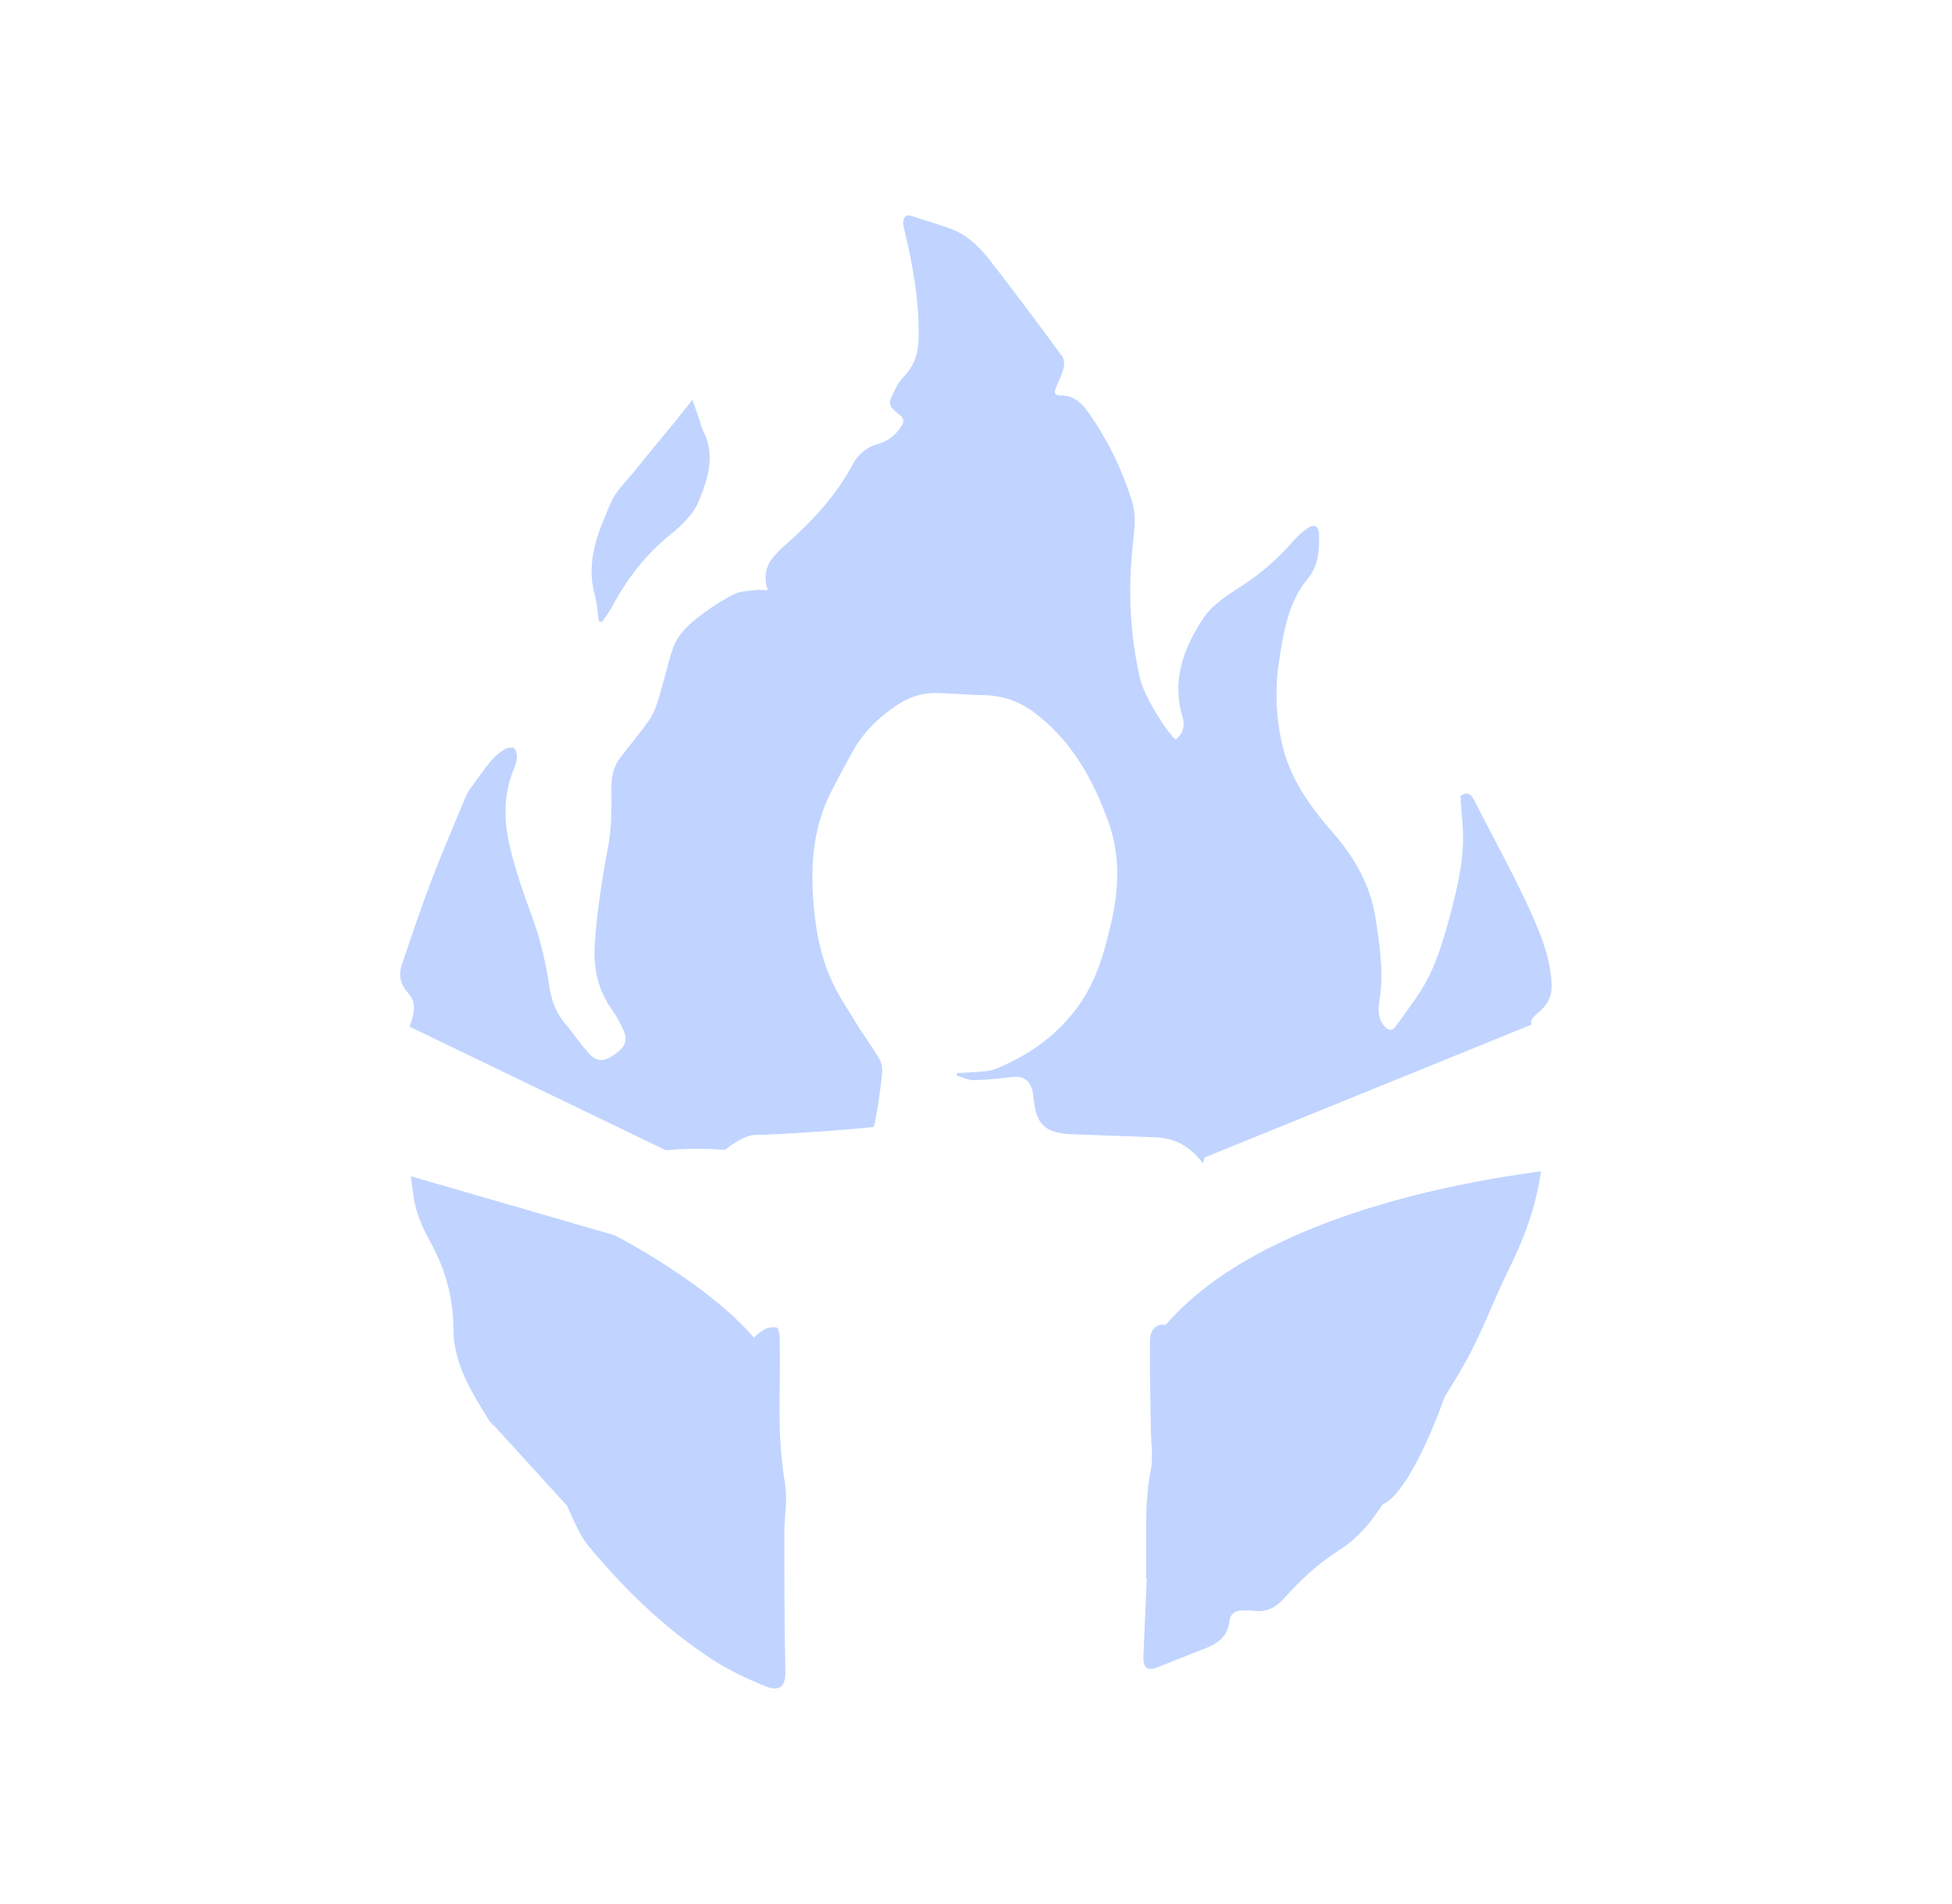
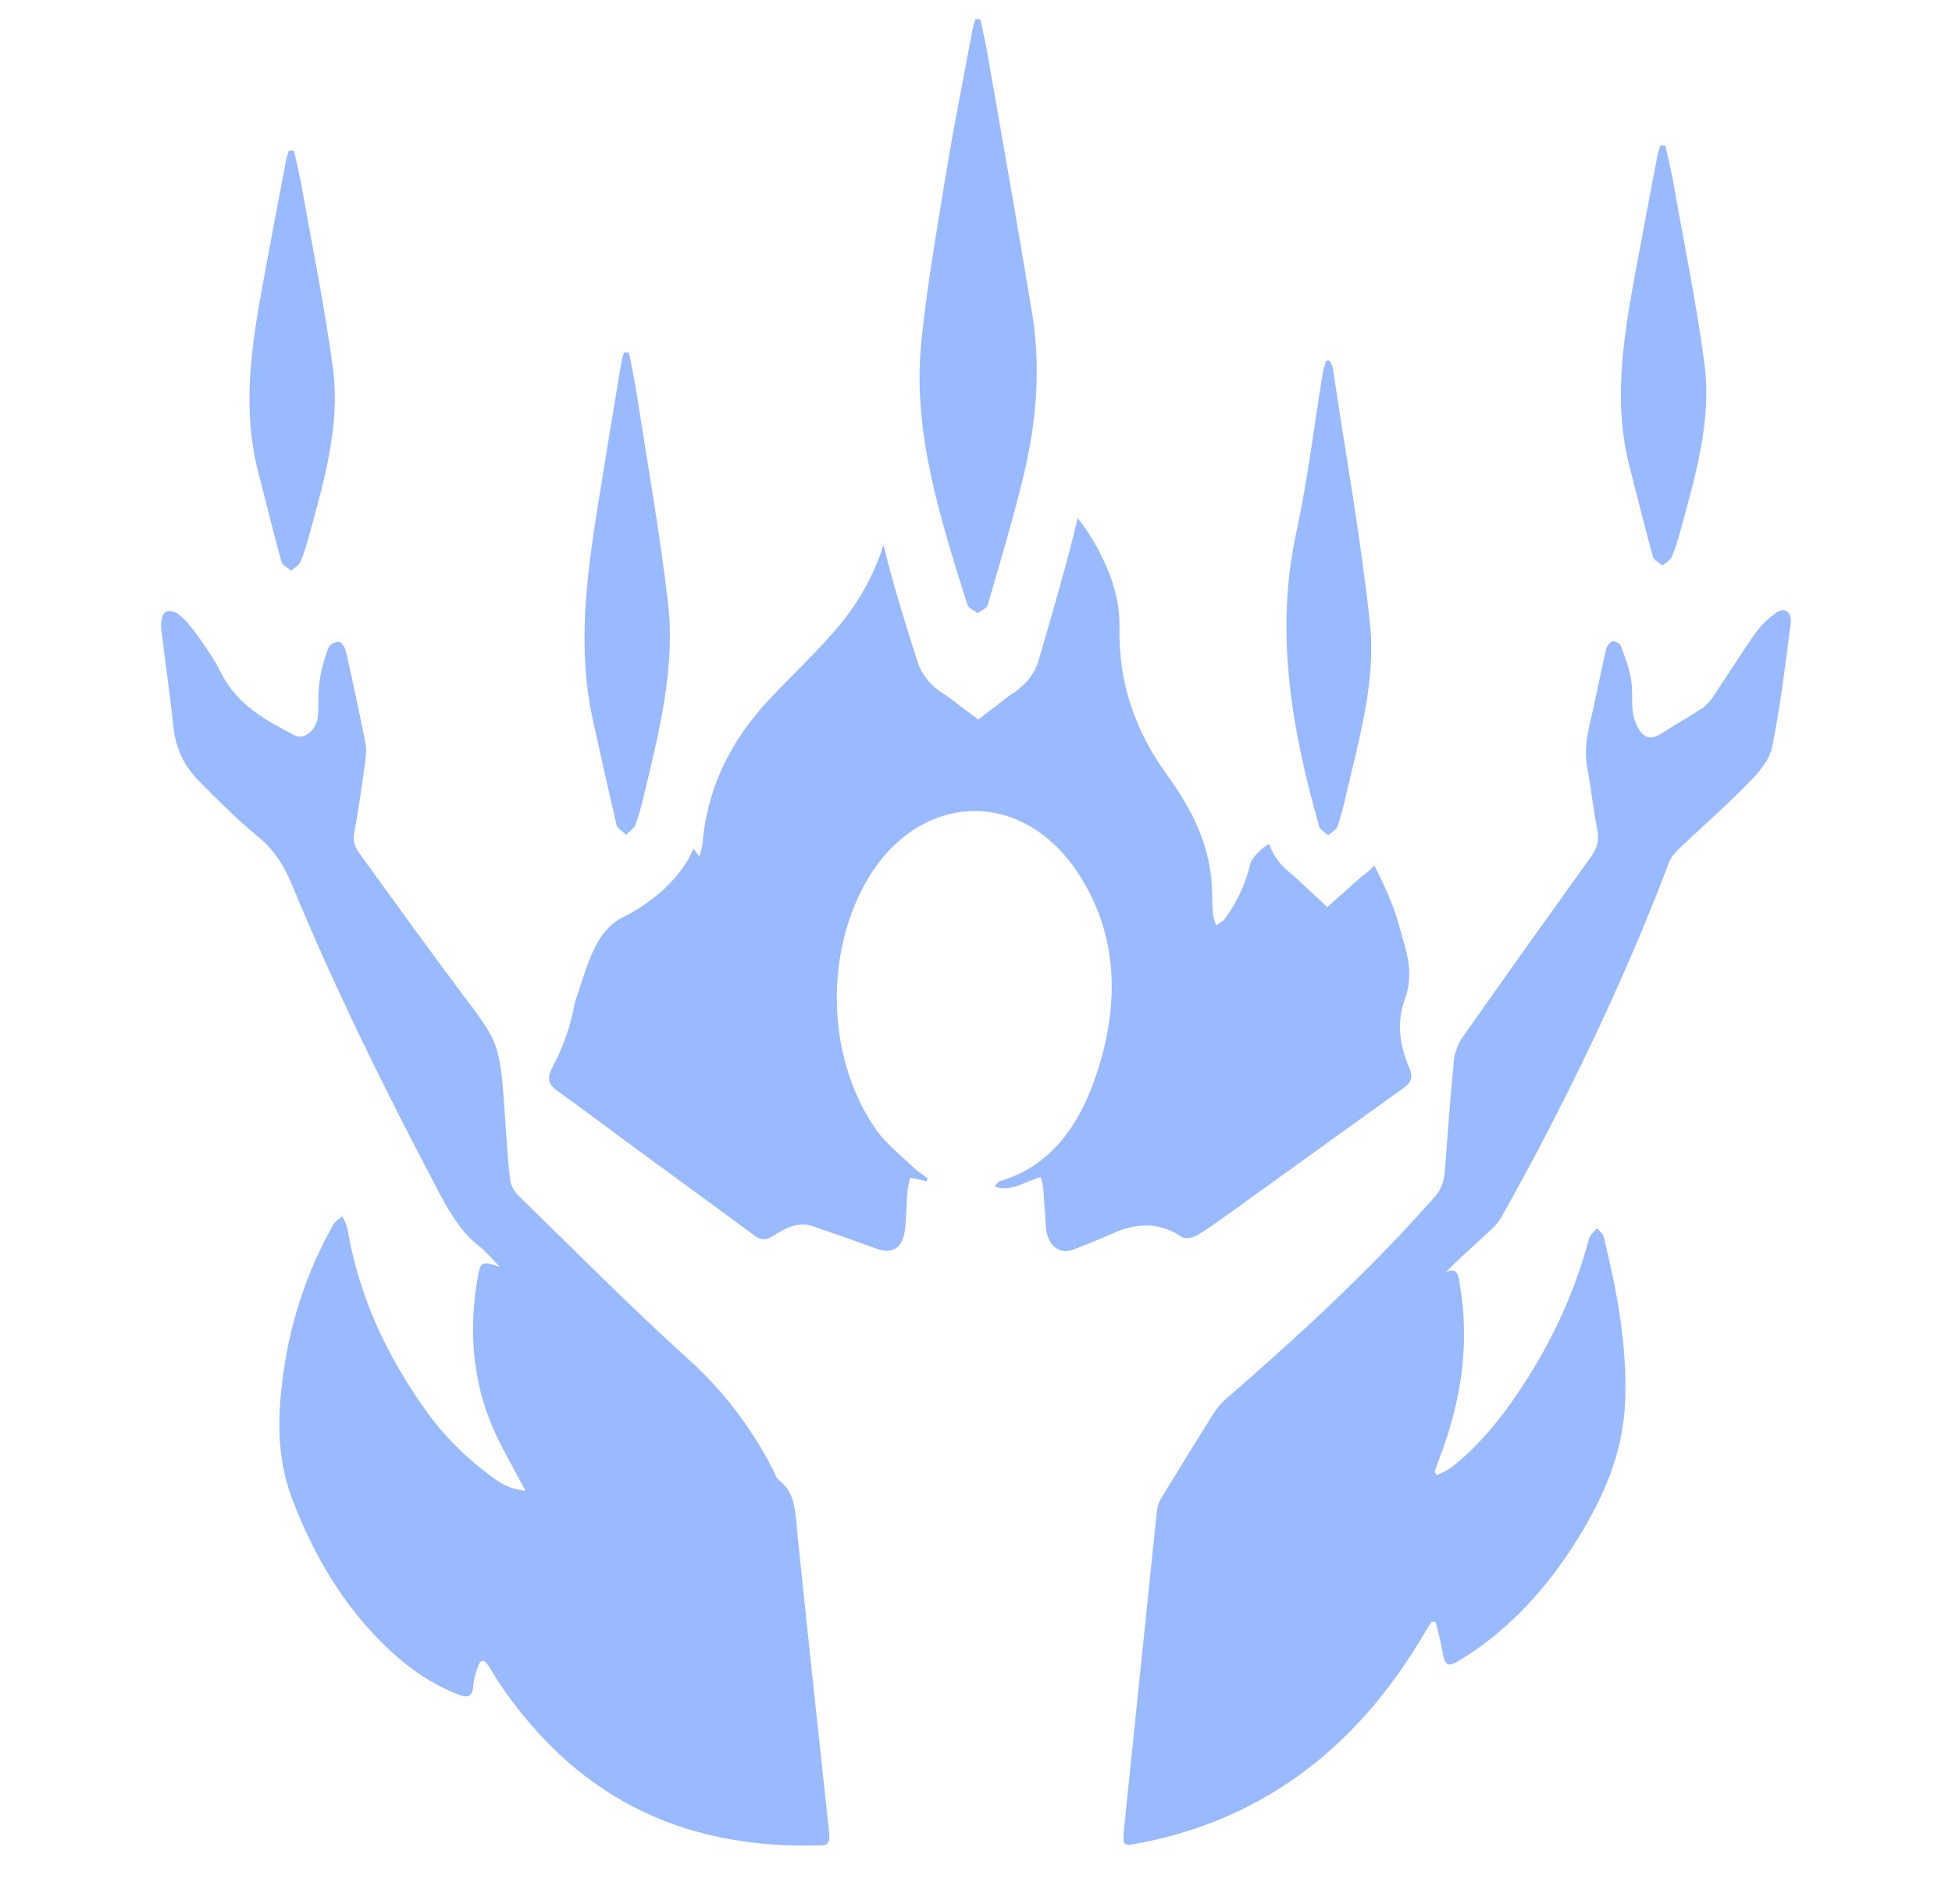
- <svg xmlns="http://www.w3.org/2000/svg" id="Calque_2" data-name="Calque 2" viewBox="0 0 367.35 358.23">
+ <svg xmlns="http://www.w3.org/2000/svg" id="Calque_1" data-name="Calque 1" viewBox="0 0 367.35 358.23">
  <defs>
    <style>
      .cls-1 {
-         fill: #c0d4ff;
+         fill: #99baff;
      }
    </style>
  </defs>
-   <path class="cls-1" d="m288.05,171.53c-3.26-7.16-7.11-14.04-10.67-21.07-.6-1.18-1.31-1.49-2.53-.72.12,1.74.22,3.5.37,5.25.52,5.85-.81,11.47-2.27,17.02-1.04,3.94-2.21,7.92-3.97,11.56-1.66,3.42-4.14,6.43-6.34,9.58-.68.97-1.52.69-2.19-.15-1.1-1.38-1.15-3.01-.87-4.6.89-5.27.08-10.47-.71-15.63-.96-6.2-3.95-11.46-8.09-16.18-4.08-4.65-7.74-9.69-9.3-15.81-1.42-5.53-1.6-11.22-.7-16.83.85-5.3,1.69-10.67,5.32-15.05,2-2.42,2.25-5.4,2.13-8.4-.06-1.52-.86-1.98-2.13-1.14-1.02.68-1.95,1.56-2.76,2.49-2.8,3.24-5.96,5.99-9.58,8.33-2.67,1.72-5.62,3.59-7.31,6.15-3.65,5.51-5.99,11.61-3.92,18.51.49,1.62.19,3.18-1.29,4.31-2.02-1.83-5.96-8.32-6.69-11.47-1.83-7.94-2.25-15.97-1.47-24.1.29-3.02.86-6.31.01-9.08-1.85-6.03-4.62-11.76-8.31-16.95-1.25-1.76-2.78-3.23-5.23-3.14-.99.04-1.25-.52-.85-1.43.53-1.24,1.14-2.46,1.47-3.76.18-.69.09-1.69-.31-2.23-4.55-6.17-9.11-12.34-13.85-18.36-1.88-2.39-4.16-4.52-7.13-5.6-2.38-.87-4.82-1.55-7.22-2.37-1.1-.37-1.6.07-1.69,1.09-.04.5.11,1.02.23,1.52,1.64,6.87,2.9,13.79,2.65,20.91-.08,2.33-.77,4.35-2.27,6.13-.7.83-1.51,1.64-1.95,2.6-1.28,2.78-2.07,3.04.76,5.22.78.61.76,1.23.27,2.02-1.03,1.66-2.47,2.81-4.33,3.34-2.23.63-3.82,1.93-4.91,3.98-3.08,5.75-7.51,10.53-12.28,14.76-2.84,2.52-4.98,4.55-3.66,8.8-1.16,0-1.89-.08-2.58.02-1.26.17-2.62.18-3.72.73-1.98.98-3.88,2.2-5.67,3.51-2.48,1.81-4.9,3.8-5.92,6.84-1.01,3.04-1.68,6.19-2.62,9.25-.43,1.4-.93,2.85-1.75,4.03-1.71,2.47-3.69,4.75-5.49,7.15-1.22,1.62-1.67,3.43-1.66,5.52.02,3.67.09,7.42-.59,11-1.15,6.12-2.12,12.24-2.54,18.46-.3,4.51.52,8.64,3.19,12.37.84,1.17,1.53,2.47,2.14,3.78.94,2.02.46,3.26-1.6,4.71-1.99,1.4-3.3,1.46-4.82-.19-1.64-1.79-2.98-3.84-4.55-5.69-1.67-1.97-2.51-4.25-2.89-6.76-.68-4.51-1.67-8.94-3.27-13.25-1.51-4.06-2.92-8.19-3.99-12.38-1.22-4.76-1.53-9.62.16-14.41.35-.98.8-1.94.95-2.95.1-.64-.07-1.54-.48-1.96-.28-.28-1.31-.12-1.81.18-.91.55-1.79,1.24-2.47,2.06-1.42,1.72-2.7,3.54-4.01,5.35-.36.5-.66,1.05-.9,1.62-2.14,5.16-4.36,10.29-6.35,15.51-2.02,5.31-3.85,10.7-5.65,16.09-.63,1.88-.18,3.7,1.21,5.2,1.14,1.22,1.29,2.68.93,4.22-.17.72-.37,1.45-.65,2.13l46.54,22.44,1.72.83c4.09-.46,8.4-.29,11.11-.1.36-.29.74-.57,1.12-.84,1.57-1.1,3.27-1.97,4.68-1.97,3,0,15.83-.78,22.14-1.49.11-.29.2-.6.28-.98.6-2.99,1-6.02,1.34-9.06.1-.88-.05-1.96-.49-2.71-1.36-2.31-2.97-4.46-4.37-6.75-1.72-2.82-3.61-5.58-4.89-8.59-1.98-4.64-2.87-9.58-3.22-14.65-.46-6.84.03-13.47,3.08-19.72,1.34-2.74,2.83-5.42,4.3-8.1,2.04-3.72,5-6.58,8.51-8.9,2.28-1.5,4.78-2.27,7.49-2.19,2.9.09,5.8.34,8.7.4,3.55.07,6.72,1.16,9.54,3.28,7.03,5.29,11.12,12.66,13.97,20.7,2.14,6.01,1.99,12.25.55,18.55-1.29,5.65-2.73,11.06-6.21,15.91-3.94,5.48-9.08,9.14-15.15,11.71-.71.3-1.48.52-2.24.6-1.81.18-3.64.25-5.45.36-.04.15-.08.3-.12.46,1.08.31,2.17.89,3.25.87,2.42-.04,4.85-.32,7.27-.6,1.85-.21,3.16.51,3.67,2.28.2.69.29,1.42.36,2.14.48,4.41,2.15,6.04,6.54,6.33.41.03.83.04,1.24.05,5.18.19,10.36.38,15.54.57.36.01.72.09,1.08.14,2.96.45,5.1,1.98,6.84,4.01.2.24.41.47.6.72.1-.37.21-.73.31-1.09l15.59-6.34,45.92-18.66c-.24-.91.18-1.32,1.54-2.5,1.54-1.33,2.32-2.82,2.24-4.99-.19-4.96-2.01-9.46-3.99-13.8Z" />
-   <path class="cls-1" d="m147.77,279.39c-1.02-5.98-1.2-11.95-1.02-19.14,0-2.1.03-5.37-.02-8.63-.01-.65-.24-1.8-.52-1.84-.78-.13-1.77-.03-2.42.39-.67.44-1.31.95-1.92,1.49-5.12-5.96-12.99-11.42-18.77-14.99-4.27-2.64-7.4-4.24-7.4-4.24l-3.45-1-34.94-10.12c.14.9.26,1.79.36,2.69.36,3.41,1.47,6.35,3.12,9.29,2.88,5.13,4.53,10.69,4.53,16.61,0,6.6,3.34,11.87,6.59,17.16.34.55.71.94,1.09,1.2l13.68,15.01c1.26,2.71,2.4,5.62,4.28,7.87,6.74,8.06,14.27,15.36,23.12,21.11,3.14,2.04,6.61,3.67,10.09,5.07,2.55,1.02,3.68-.08,3.64-2.81-.05-2.59-.12-5.19-.14-7.78-.04-6.17-.08-12.34-.06-18.51,0-2.95.63-5.98.15-8.83Z" />
-   <path class="cls-1" d="m112.68,116.86c.22.04.44.09.65.13.64-.97,1.37-1.91,1.92-2.93,2.79-5.22,6.31-9.79,10.98-13.53,2.09-1.68,4.27-3.8,5.26-6.2,1.74-4.24,3.26-8.82.74-13.45-.27-.49-.33-1.09-.51-1.62-.42-1.23-.85-2.46-1.41-4.06-1.2,1.52-2.14,2.75-3.11,3.94-2.52,3.08-5.08,6.13-7.57,9.23-1.62,2.01-3.65,3.88-4.65,6.18-2.4,5.47-4.79,11.07-3.05,17.35.44,1.6.51,3.31.76,4.97Z" />
-   <path class="cls-1" d="m239.25,234.58c-7.71,3.87-14.69,8.7-19.89,14.7-.92-.15-1.66.06-2.17.62-.48.54-.77,1.38-.78,2.52,0,.23,0,.46,0,.7-.05,5.41.11,10.82.18,16.23.03,2.37.46,4.83,0,7.1-.9,4.38-.9,8.75-.89,13.16,0,2.44,0,4.88,0,7.32.04,0,.08,0,.12,0-.21,4.87-.43,9.74-.64,14.61-.1,2.35.74,2.94,2.91,2.07,2.89-1.15,5.76-2.33,8.66-3.43,2.48-.94,4.33-2.33,4.63-5.23.14-1.28,1.07-1.96,2.42-1.94.67.01,1.36-.07,2.02.04,2.53.42,4.36-.65,5.99-2.49,3-3.39,6.33-6.42,10.17-8.86,3.44-2.19,6.02-5.21,8.18-8.61,5.57-2.45,11.7-20.24,11.7-20.24,1.95-3.18,3.93-6.36,5.57-9.7,2.35-4.78,4.25-9.79,6.63-14.56,2.91-5.84,5.04-11.87,5.96-18.21-8.6,1.14-20.76,3.26-33.01,7.13-6.04,1.91-12.1,4.24-17.77,7.09Z" />
+   <path class="cls-1" d="m222.27,232.67c.74.49,2.11.29,2.94-.21,2.46-1.47,4.81-3.2,7.17-4.9,10.6-7.62,21.18-15.28,31.79-22.88,1.33-.95,1.82-1.94,1.06-3.72-1.8-4.2-2.48-8.51-.81-13.07,1.17-3.21.93-6.52,0-9.76-.81-2.83-1.52-5.75-2.61-8.42-.97-2.37-2.03-4.65-3.16-6.85-.85.9-1.67,1.51-2.17,1.87l-.07.05-6.63,5.88-6.45-6-.02-.02c-1.02-.77-3.34-2.56-4.46-5.85-1.28.7-2.43,1.76-3.44,3.29-.9,3.92-2.49,7.56-4.94,10.83-.41.54-1.06.81-1.6,1.21-.22-.76-.58-1.52-.63-2.3-.16-2.26-.06-4.56-.31-6.8-.89-7.73-4.41-13.85-8.51-19.53-5.7-7.89-8.95-16.89-8.75-27.5.07-4.01-.87-7.69-2.37-11.2-1.48-3.44-3.31-6.59-5.51-9.31-.18.79-.36,1.59-.56,2.39-1.7,6.92-3.7,13.82-5.64,20.5-.36,1.24-.72,2.48-1.08,3.73-.74,2.55-2.36,4.67-4.82,6.31-.22.14-.44.29-.67.43l-.07.04-5.85,4.51-5.91-4.46-.08-.05-.16-.1c-1.12-.69-4.11-2.53-5.34-6.44l-.07-.23c-2.25-7.09-4.52-14.28-6.27-21.6-1.71,5.42-4.4,10.38-8.02,14.79-4.19,5.11-8.98,9.48-13.45,14.26-6.84,7.32-11.68,16.04-12.62,27.38-.04.52-.25,1.02-.56,2.25-.4-.58-.76-1.07-1.09-1.54-2.46,5.68-7.72,10.16-13.53,13.06-5.14,2.57-6.61,9.55-8.82,15.9-.72,4.18-2.1,8.25-4.22,12.21-1.12,2.09-.73,3.25.95,4.45,4.28,3.03,8.47,6.23,12.71,9.34,8.13,5.97,16.29,11.9,24.41,17.89,1.16.86,2.16.87,3.36.1,2.33-1.48,4.74-2.83,7.48-1.91,4.05,1.36,8.09,2.8,12.12,4.26,3.23,1.17,5.14-.34,5.42-4.44.15-2.1.19-4.22.36-6.32.07-.89.34-1.76.52-2.63,1.23.28,2.16.49,3.09.69.06-.19.13-.38.19-.56-.88-.66-1.82-1.22-2.62-2-2.4-2.31-5.09-4.35-7.05-7.13-8.67-12.3-9.81-30.45-3.07-44.43,9.15-18.96,29.8-20.96,41.08-3.81,6.79,10.32,7.78,22.13,4.48,34.34-3.13,11.6-8.8,20.58-19.27,23.58-.3.09-.53.51-.99.98,3.28,1.17,5.82-1.02,8.75-1.73.17.8.38,1.46.44,2.14.2,2.34.37,4.69.49,7.04.19,3.56,2.45,5.51,5.25,4.42,2.36-.92,4.72-1.83,7.04-2.89,4.46-2.04,8.81-2.44,13.19.46Z" />
+   <path class="cls-1" d="m150.02,287.91c-.37-3.57-.39-7.12-3.34-9.32-.62-.47-.94-1.56-1.37-2.38-4.15-7.95-9.29-14.61-15.59-20.31-11-9.95-21.55-20.61-32.25-31.04-.7-.69-1.36-1.88-1.48-2.93-.44-3.77-.66-7.59-.92-11.39-.98-14.25-1.04-14.18-8-23.43-6.36-8.46-12.57-17.09-18.81-25.68-.94-1.3-2-2.52-1.6-4.69.81-4.43,1.44-8.92,2.07-13.4.16-1.17.26-2.47.03-3.6-1.15-5.76-2.37-11.5-3.67-17.22-.16-.73-.87-1.74-1.36-1.77-.65-.05-1.71.54-1.96,1.2-.73,1.97-1.32,4.07-1.63,6.19-.3,2.06-.17,4.21-.28,6.32-.15,2.75-2.53,4.9-4.45,3.88-5.33-2.83-10.73-5.53-13.97-12.04-1.24-2.49-2.85-4.72-4.42-6.93-.99-1.4-2.11-2.74-3.37-3.77-.67-.55-1.96-.84-2.57-.41-.55.38-.86,1.96-.75,2.92.7,6.19,1.65,12.34,2.29,18.54.45,4.32,2.18,7.66,4.83,10.31,3.56,3.57,7.1,7.2,10.93,10.3,2.94,2.38,4.93,5.25,6.52,9.1,8.23,19.91,17.69,38.98,27.58,57.74,2.1,3.99,4.33,7.76,7.7,10.38,1.39,1.08,2.56,2.56,3.84,3.85-3.35-1.05-3.6-1-4.12,2.01-1.72,9.86-1,19.43,2.9,28.41,1.67,3.85,3.82,7.39,6.08,11.72-2.6-.17-4.48-1.25-6.27-2.57-4.66-3.43-8.88-7.47-12.47-12.51-7.12-10.01-12.52-21.04-14.74-34.14-.15-.86-.64-1.63-.97-2.44-.59.55-1.35.96-1.75,1.67-4.62,8.23-7.78,17.25-9.23,27.04-1.21,8.15-1.52,16.28,1.41,24.15,4.19,11.23,10.08,20.85,18.1,28.46,4.09,3.88,8.57,6.94,13.57,8.8,1.53.57,2.45.27,2.57-1.96.05-1.03.4-2.05.72-3.03.6-1.82,1.22-1.91,2.21-.38.66,1.02,1.24,2.12,1.92,3.12,15.76,23.28,36.74,31.3,60.72,30.53,1.28-.04,1.53-.91,1.38-2.29-2.04-19-4.1-37.99-6.06-57.01Z" />
+   <path class="cls-1" d="m334.3,115.26c-1.47,1.04-2.89,2.38-4,3.94-2.7,3.82-5.19,7.86-7.82,11.76-.62.92-1.39,1.81-2.24,2.37-2.53,1.67-5.16,3.11-7.7,4.75-1.69,1.09-3.12.91-4.2-1.01-.53-.94-.95-2.1-1.08-3.22-.22-2,.04-4.11-.31-6.06-.39-2.16-1.15-4.25-1.93-6.27-.2-.51-1.16-.98-1.64-.84-.49.15-1.03,1.01-1.18,1.69-1.07,4.69-1.97,9.45-3.08,14.12-.67,2.8-.9,5.49-.34,8.37.7,3.63,1.03,7.37,1.78,10.99.45,2.16.04,3.69-1.11,5.29-8.09,11.27-16.16,22.57-24.15,33.94-.85,1.21-1.54,2.9-1.69,4.45-.69,6.93-1.18,13.89-1.7,20.84-.15,1.94-.7,3.46-1.93,4.85-12.38,13.99-25.82,26.34-39.56,38.25-.84.73-1.57,1.72-2.2,2.73-3.28,5.22-6.53,10.48-9.74,15.76-.41.67-.68,1.57-.77,2.4-2.09,20.06-4.15,40.12-6.22,60.18-.25,2.42,0,2.79,1.95,2.44,22.84-4.13,41.39-16.92,54.82-40.02.37-.63.78-1.22,1.18-1.83.25.03.49.06.74.09.42,1.75.94,3.47,1.23,5.24.46,2.91.96,3.33,3.18,1.99,9.56-5.78,17.24-14.24,23.4-24.71,4.25-7.21,7.51-14.98,7.85-24.13.4-10.64-1.57-20.81-4.02-30.89-.08-.32-.29-.59-.54-.85-.19-.19-.39-.38-.58-.58-.06-.06-.12-.13-.18-.2-.19.25-.42.49-.64.72-.37.4-.72.8-.85,1.29-2.56,9.62-6.55,18.32-11.61,26.29-4.06,6.39-8.59,12.26-14.24,16.67-.83.65-1.83,1-2.75,1.49-.15-.2-.3-.4-.44-.6.26-.76.5-1.53.79-2.27,4.05-10.48,5.91-21.35,3.97-32.9-.28-1.67-.35-3.49-2.68-2.41,2.61-2.62,5.13-4.85,7.61-7.15.99-.92,2.09-1.84,2.78-3.06,3.02-5.37,5.97-10.79,8.82-16.3,8.44-16.32,16.19-33.11,22.83-50.63.39-1.03,1.2-1.9,1.96-2.62,4.26-4.06,8.68-7.9,12.82-12.13,1.85-1.89,4.05-4.26,4.59-6.87,1.59-7.61,2.48-15.44,3.5-23.21.29-2.19-1.09-3.27-2.69-2.14Z" />
+   <path class="cls-1" d="m194.24,58.99c-2.7-16.46-5.63-32.9-8.49-49.35-.35-2.01-.84-4.01-1.27-6.02-.31-.01-.61-.03-.92-.04-.17.59-.39,1.18-.5,1.77-1.69,9.06-3.51,18.11-5,27.18-1.69,10.34-3.53,20.68-4.59,31.03-.04.41-.09.83-.13,1.24-1.58,16.57,3.61,32.84,8.76,49.09.11.34.57.64,1.06.94.29.18.6.36.84.55.08-.06.17-.12.26-.18.27-.18.58-.36.86-.55.37-.24.67-.49.75-.76,2.29-7.93,4.67-15.86,6.62-23.82.69-2.82,1.26-5.64,1.69-8.46,1.15-7.52,1.3-15.07.06-22.63Z" />
+   <path class="cls-1" d="m116.06,155.27c.16.65,1.17,1.21,1.78,1.81.59-.61,1.47-1.17,1.72-1.84.68-1.81,1.16-3.65,1.6-5.5,2.87-12,5.96-24.04,4.56-36.25-1.5-13.05-3.84-26.05-5.84-39.07-.41-2.69-.99-5.37-1.5-8.05-.32-.02-.64-.03-.97-.05-.18.7-.41,1.39-.52,2.1-1.47,8.89-2.96,17.79-4.38,26.69-2.15,13.5-3.93,27-.89,40.56,1.46,6.53,2.87,13.07,4.43,19.59Z" />
+   <path class="cls-1" d="m53.01,105.8c.16.57,1.17,1.05,1.78,1.58.59-.53,1.47-1.02,1.72-1.6.68-1.57,1.16-3.18,1.6-4.79,2.87-10.46,5.96-20.94,4.56-31.58-1.5-11.37-3.84-22.69-5.84-34.03-.41-2.34-.99-4.67-1.5-7.01-.32-.01-.64-.03-.97-.04-.18.61-.41,1.21-.52,1.83-1.47,7.75-2.96,15.49-4.38,23.25-2.15,11.76-3.93,23.52-.89,35.33,1.46,5.69,2.87,11.39,4.43,17.07Z" />
+   <path class="cls-1" d="m311.1,104.83c.16.57,1.17,1.05,1.78,1.58.59-.53,1.47-1.02,1.72-1.6.68-1.57,1.16-3.18,1.6-4.79,2.87-10.46,5.96-20.94,4.56-31.58-1.5-11.37-3.84-22.69-5.84-34.03-.41-2.34-.99-4.67-1.5-7.01-.32-.01-.64-.03-.97-.04-.18.61-.41,1.21-.52,1.83-1.47,7.75-2.96,15.49-4.38,23.25-2.15,11.76-3.93,23.52-.89,35.33,1.46,5.69,2.87,11.39,4.43,17.07Z" />
+   <path class="cls-1" d="m257.8,117.07c-1.74-15.97-4.59-31.88-6.98-47.82-.07-.47-.39-.92-.6-1.39-.22,0-.45,0-.67,0-.21.78-.49,1.56-.62,2.35-1.64,9.99-2.82,20.02-4.98,29.96-4.06,18.71-.91,37.08,4.34,55.4.17.58,1.08,1.06,1.65,1.59.59-.53,1.51-1,1.72-1.59.67-1.84,1.14-3.73,1.57-5.61,2.52-10.9,5.77-21.83,4.57-32.88Z" />
</svg>
